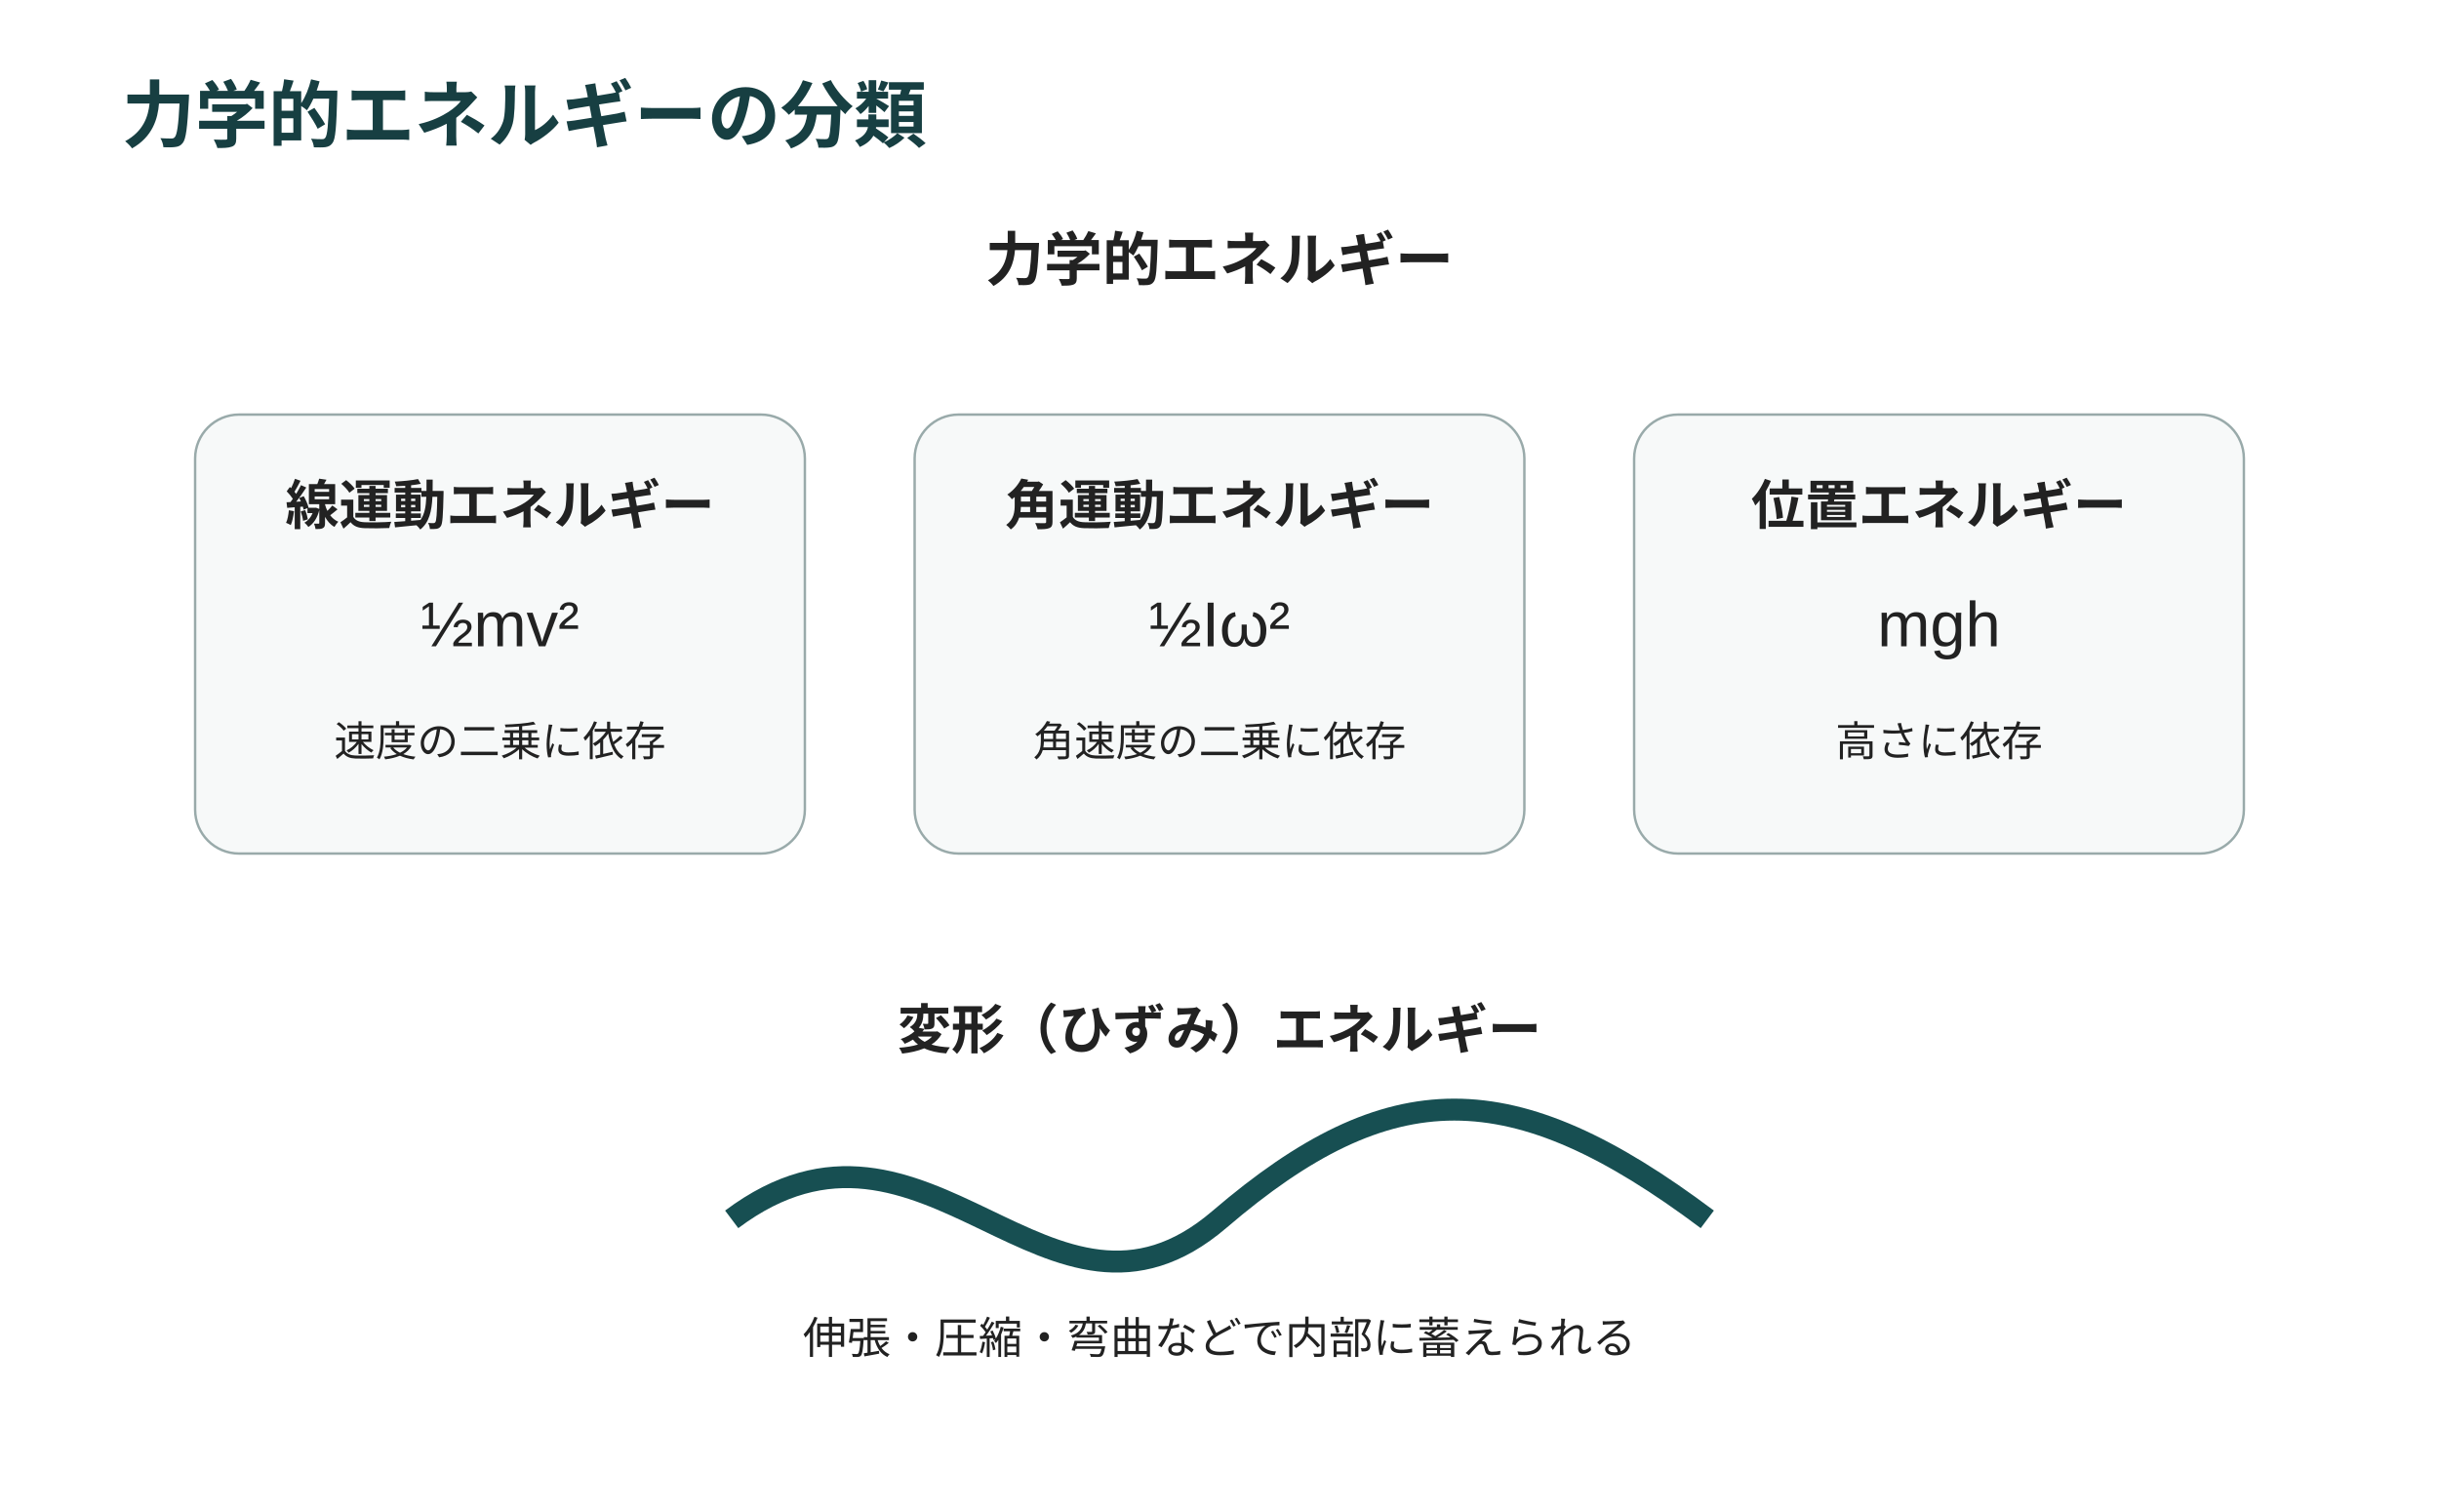
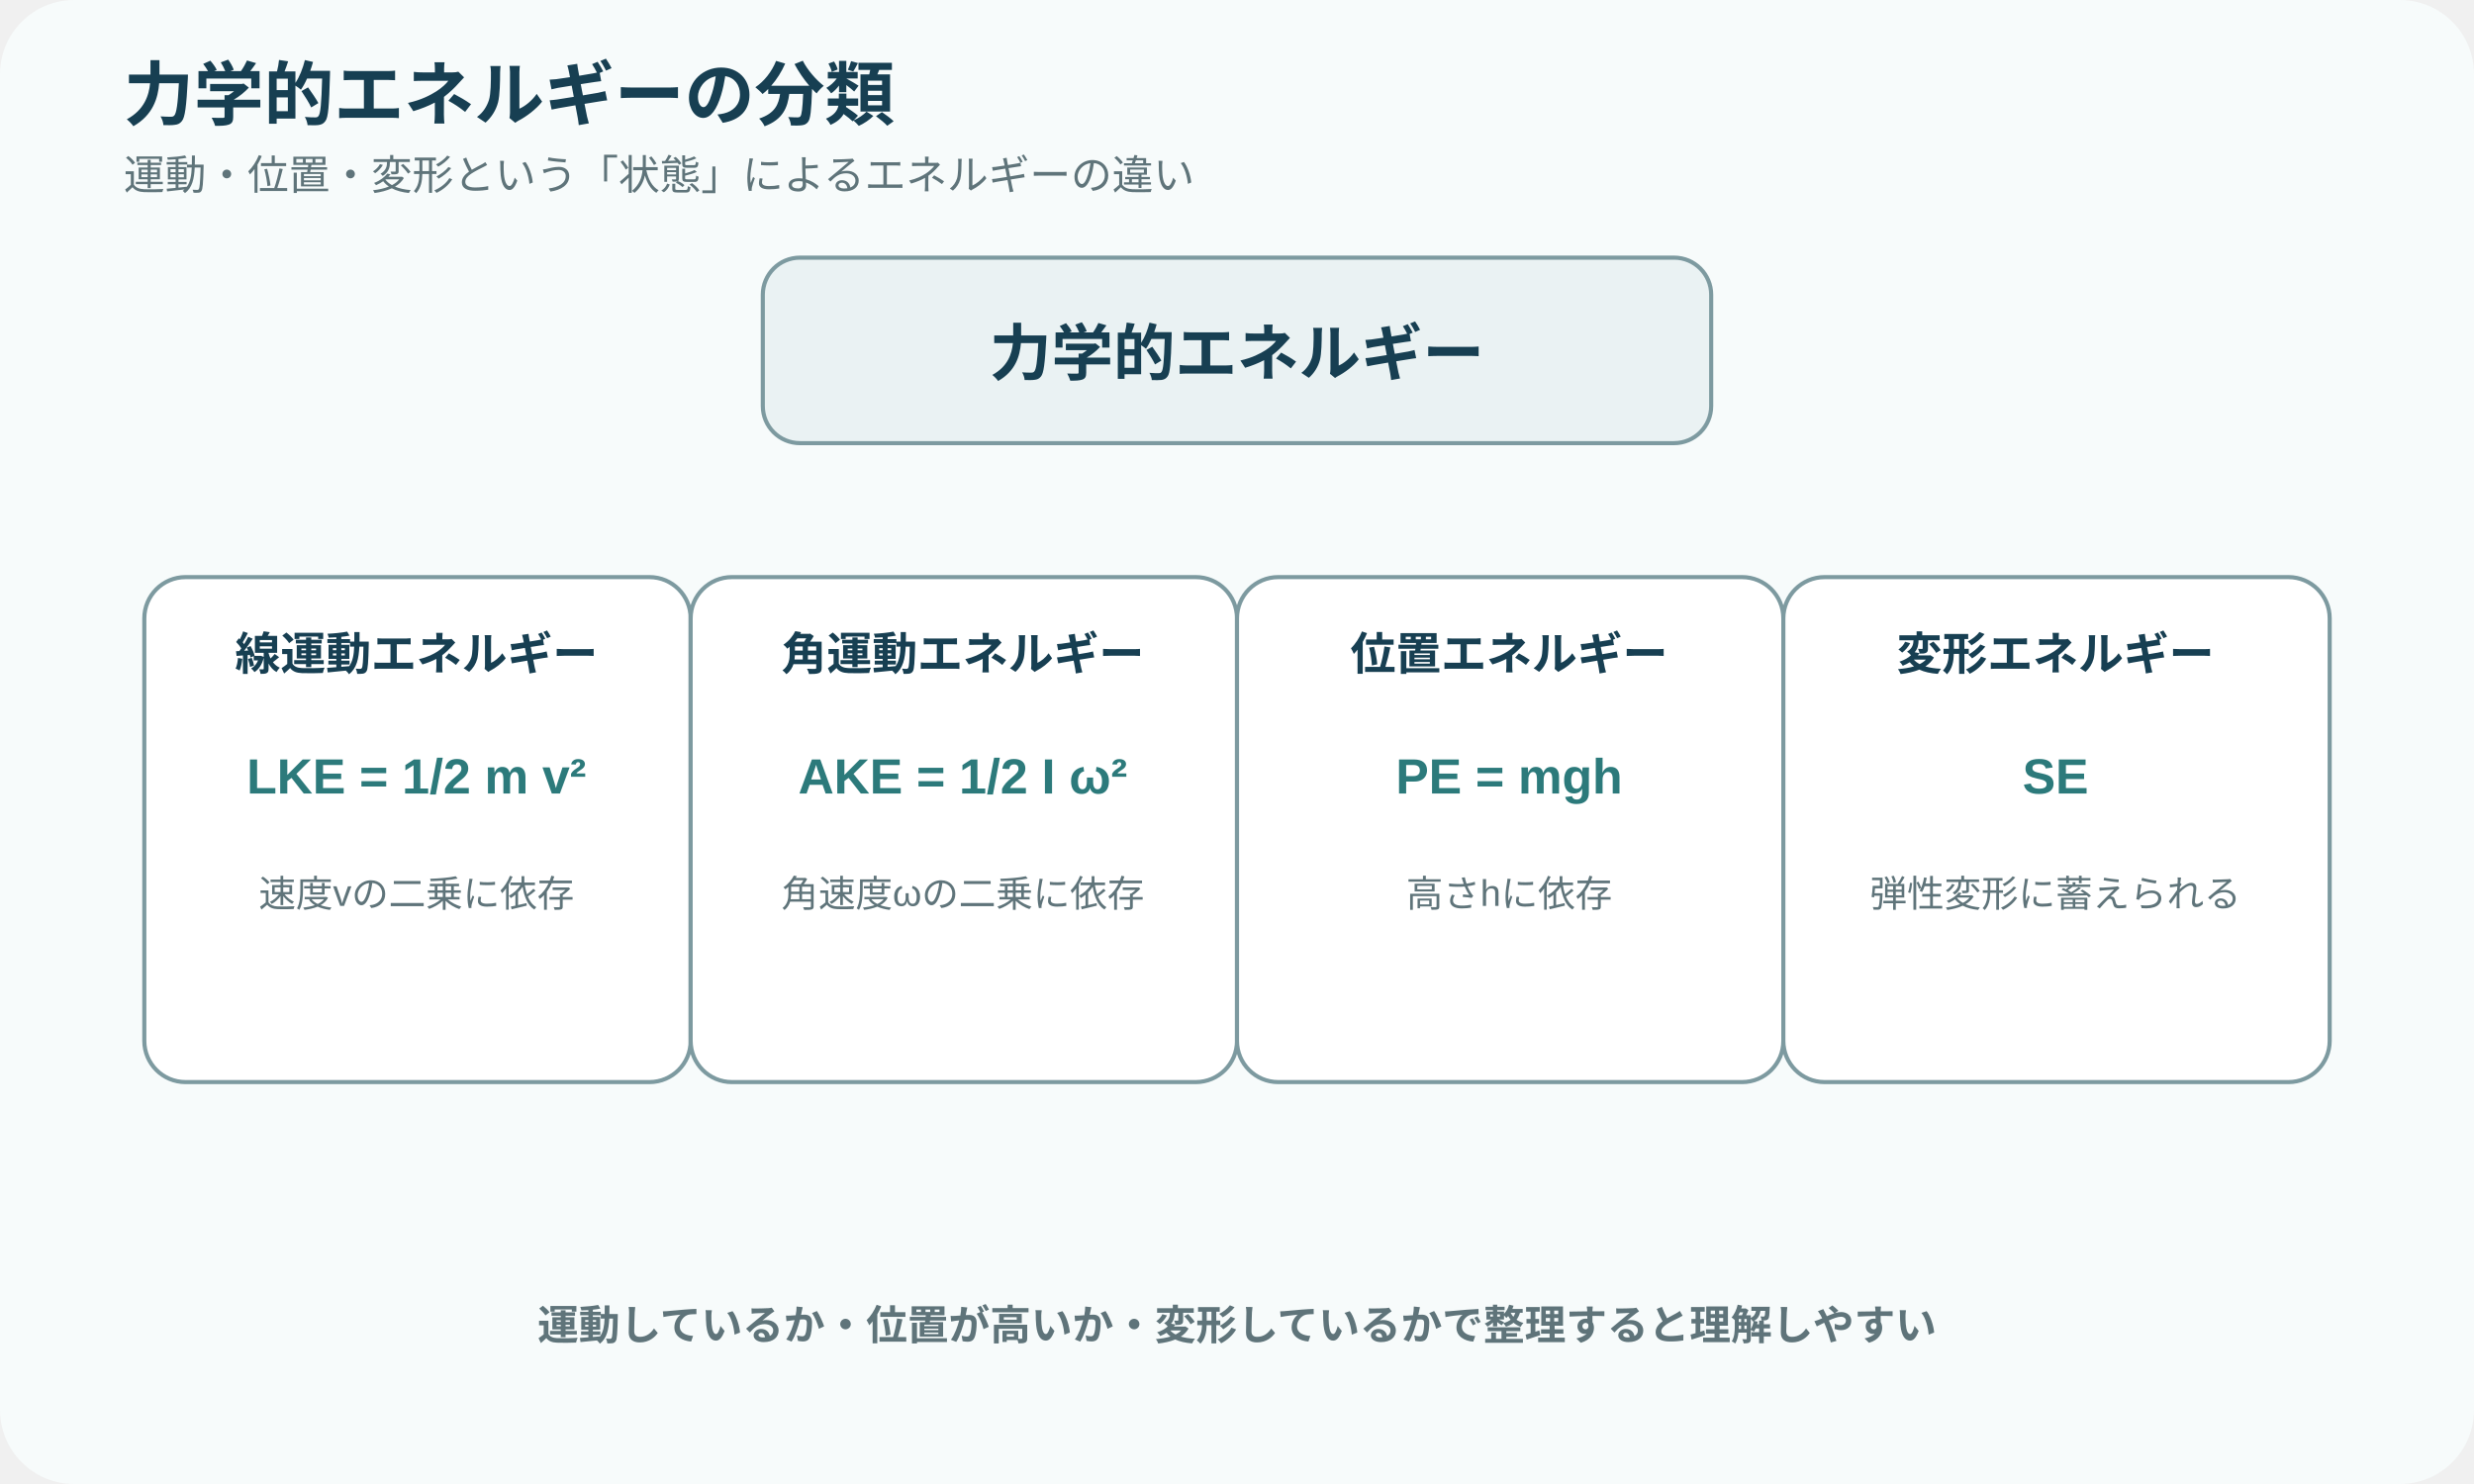
- <svg xmlns="http://www.w3.org/2000/svg" width="1000" height="620" viewBox="0 0 1000 620">
-   <rect width="1000" height="620" fill="#fff" />
-   <text x="50" y="58" font-family="Arial, 'Noto Sans JP', sans-serif" font-size="30" font-weight="700" fill="#173f42">力学的エネルギーの分類</text>
-   <g font-family="Arial, 'Noto Sans JP', sans-serif" fill="#222">
-     <text x="500" y="115" text-anchor="middle" font-size="24" font-weight="700">力学的エネルギー</text>
-     <rect x="80" y="170" width="250" height="180" rx="18" fill="#f7f9f9" stroke="#9aa" />
-     <rect x="375" y="170" width="250" height="180" rx="18" fill="#f7f9f9" stroke="#9aa" />
-     <rect x="670" y="170" width="250" height="180" rx="18" fill="#f7f9f9" stroke="#9aa" />
-     <text x="205" y="215" text-anchor="middle" font-size="22" font-weight="700">線運動エネルギー</text>
-     <text x="205" y="265" text-anchor="middle" font-size="26">½mv²</text>
-     <text x="205" y="310" text-anchor="middle" font-size="17">速度の二乗に依存</text>
-     <text x="500" y="215" text-anchor="middle" font-size="22" font-weight="700">角運動エネルギー</text>
-     <text x="500" y="265" text-anchor="middle" font-size="26">½Iω²</text>
-     <text x="500" y="310" text-anchor="middle" font-size="17">角速度の二乗に依存</text>
-     <text x="795" y="215" text-anchor="middle" font-size="22" font-weight="700">位置エネルギー</text>
-     <text x="795" y="265" text-anchor="middle" font-size="26">mgh</text>
-     <text x="795" y="310" text-anchor="middle" font-size="17">高さに依存</text>
-     <text x="500" y="430" text-anchor="middle" font-size="22" font-weight="700">変形（ひずみ）エネルギー</text>
-     <path d="M300 500 C380 440 430 560 500 500 S620 440 700 500" fill="none" stroke="#174f52" stroke-width="9" />
-     <text x="500" y="555" text-anchor="middle" font-size="18">伸張・圧縮・弯曲などで内部に蓄えられる</text>
-   </g>
+ <svg xmlns="http://www.w3.org/2000/svg" viewBox="0 0 1200 720">
+   <rect width="1200" height="720" rx="36" fill="#f7fbfb" />
+   <text x="60" y="58" font-family="'Noto Sans JP','Hiragino Sans','Yu Gothic',Arial,sans-serif" font-size="34" font-weight="700" fill="#173f52">力学的エネルギーの分類</text>
+   <text x="60" y="92" font-family="'Noto Sans JP','Hiragino Sans','Yu Gothic',Arial,sans-serif" font-size="20" fill="#5f747a">運動・位置・変形という「状態」によるエネルギーの違い</text>
+   <rect x="370" y="125" width="460" height="90" rx="18" fill="#eaf2f3" stroke="#7d9aa0" stroke-width="2" />
+   <text x="600" y="182" text-anchor="middle" font-family="'Noto Sans JP','Hiragino Sans','Yu Gothic',Arial,sans-serif" font-size="30" font-weight="700" fill="#173f52">力学的エネルギー</text>
+   <rect x="70" y="280" width="265" height="245" rx="20" fill="#ffffff" stroke="#7d9aa0" stroke-width="2" />
+   <text x="202" y="325" text-anchor="middle" font-family="'Noto Sans JP','Hiragino Sans','Yu Gothic',Arial,sans-serif" font-size="22" font-weight="700" fill="#173f52">線運動エネルギー</text>
+   <text x="202" y="385" text-anchor="middle" font-family="'Noto Sans JP','Hiragino Sans','Yu Gothic',Arial,sans-serif" font-size="24" font-weight="700" fill="#2c7a7b">LKE = 1/2 m v²</text>
+   <text x="202" y="440" text-anchor="middle" font-family="'Noto Sans JP','Hiragino Sans','Yu Gothic',Arial,sans-serif" font-size="18" font-weight="500" fill="#5f747a">速度vの二乗に依存</text>
+   <rect x="335" y="280" width="265" height="245" rx="20" fill="#ffffff" stroke="#7d9aa0" stroke-width="2" />
+   <text x="467" y="325" text-anchor="middle" font-family="'Noto Sans JP','Hiragino Sans','Yu Gothic',Arial,sans-serif" font-size="22" font-weight="700" fill="#173f52">角運動エネルギー</text>
+   <text x="467" y="385" text-anchor="middle" font-family="'Noto Sans JP','Hiragino Sans','Yu Gothic',Arial,sans-serif" font-size="24" font-weight="700" fill="#2c7a7b">AKE = 1/2 I ω²</text>
+   <text x="467" y="440" text-anchor="middle" font-family="'Noto Sans JP','Hiragino Sans','Yu Gothic',Arial,sans-serif" font-size="18" font-weight="500" fill="#5f747a">角速度ωの二乗に依存</text>
+   <rect x="600" y="280" width="265" height="245" rx="20" fill="#ffffff" stroke="#7d9aa0" stroke-width="2" />
+   <text x="732" y="325" text-anchor="middle" font-family="'Noto Sans JP','Hiragino Sans','Yu Gothic',Arial,sans-serif" font-size="22" font-weight="700" fill="#173f52">位置エネルギー</text>
+   <text x="732" y="385" text-anchor="middle" font-family="'Noto Sans JP','Hiragino Sans','Yu Gothic',Arial,sans-serif" font-size="24" font-weight="700" fill="#2c7a7b">PE = mgh</text>
+   <text x="732" y="440" text-anchor="middle" font-family="'Noto Sans JP','Hiragino Sans','Yu Gothic',Arial,sans-serif" font-size="18" font-weight="500" fill="#5f747a">高さhに依存</text>
+   <rect x="865" y="280" width="265" height="245" rx="20" fill="#ffffff" stroke="#7d9aa0" stroke-width="2" />
+   <text x="997" y="325" text-anchor="middle" font-family="'Noto Sans JP','Hiragino Sans','Yu Gothic',Arial,sans-serif" font-size="22" font-weight="700" fill="#173f52">変形エネルギー</text>
+   <text x="997" y="385" text-anchor="middle" font-family="'Noto Sans JP','Hiragino Sans','Yu Gothic',Arial,sans-serif" font-size="24" font-weight="700" fill="#2c7a7b">SE</text>
+   <text x="997" y="440" text-anchor="middle" font-family="'Noto Sans JP','Hiragino Sans','Yu Gothic',Arial,sans-serif" font-size="18" font-weight="500" fill="#5f747a">弾性変形に蓄えられる</text>
+   <text x="600" y="650" text-anchor="middle" font-family="'Noto Sans JP','Hiragino Sans','Yu Gothic',Arial,sans-serif" font-size="20" font-weight="700" fill="#5f747a">運動しているか・位置が高いか・変形しているかで整理すると理解しやすい</text>
</svg>
